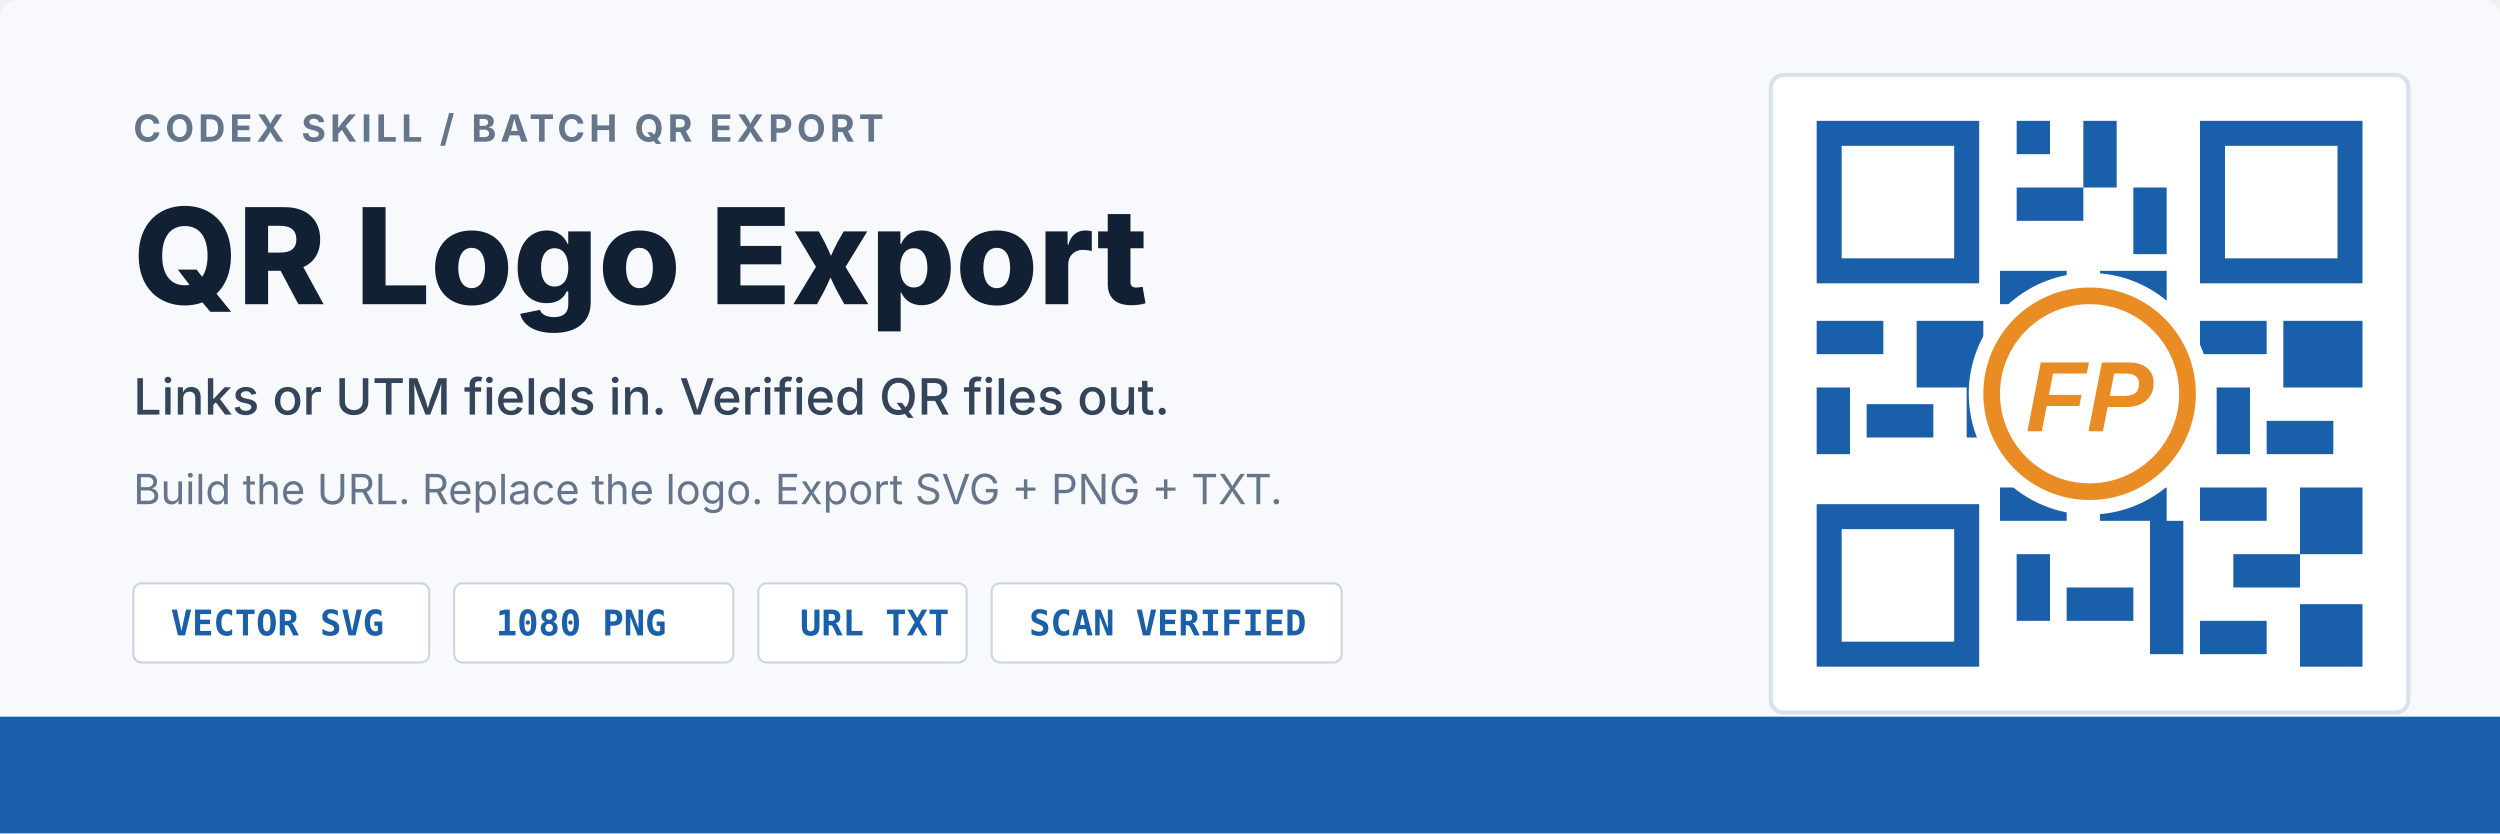
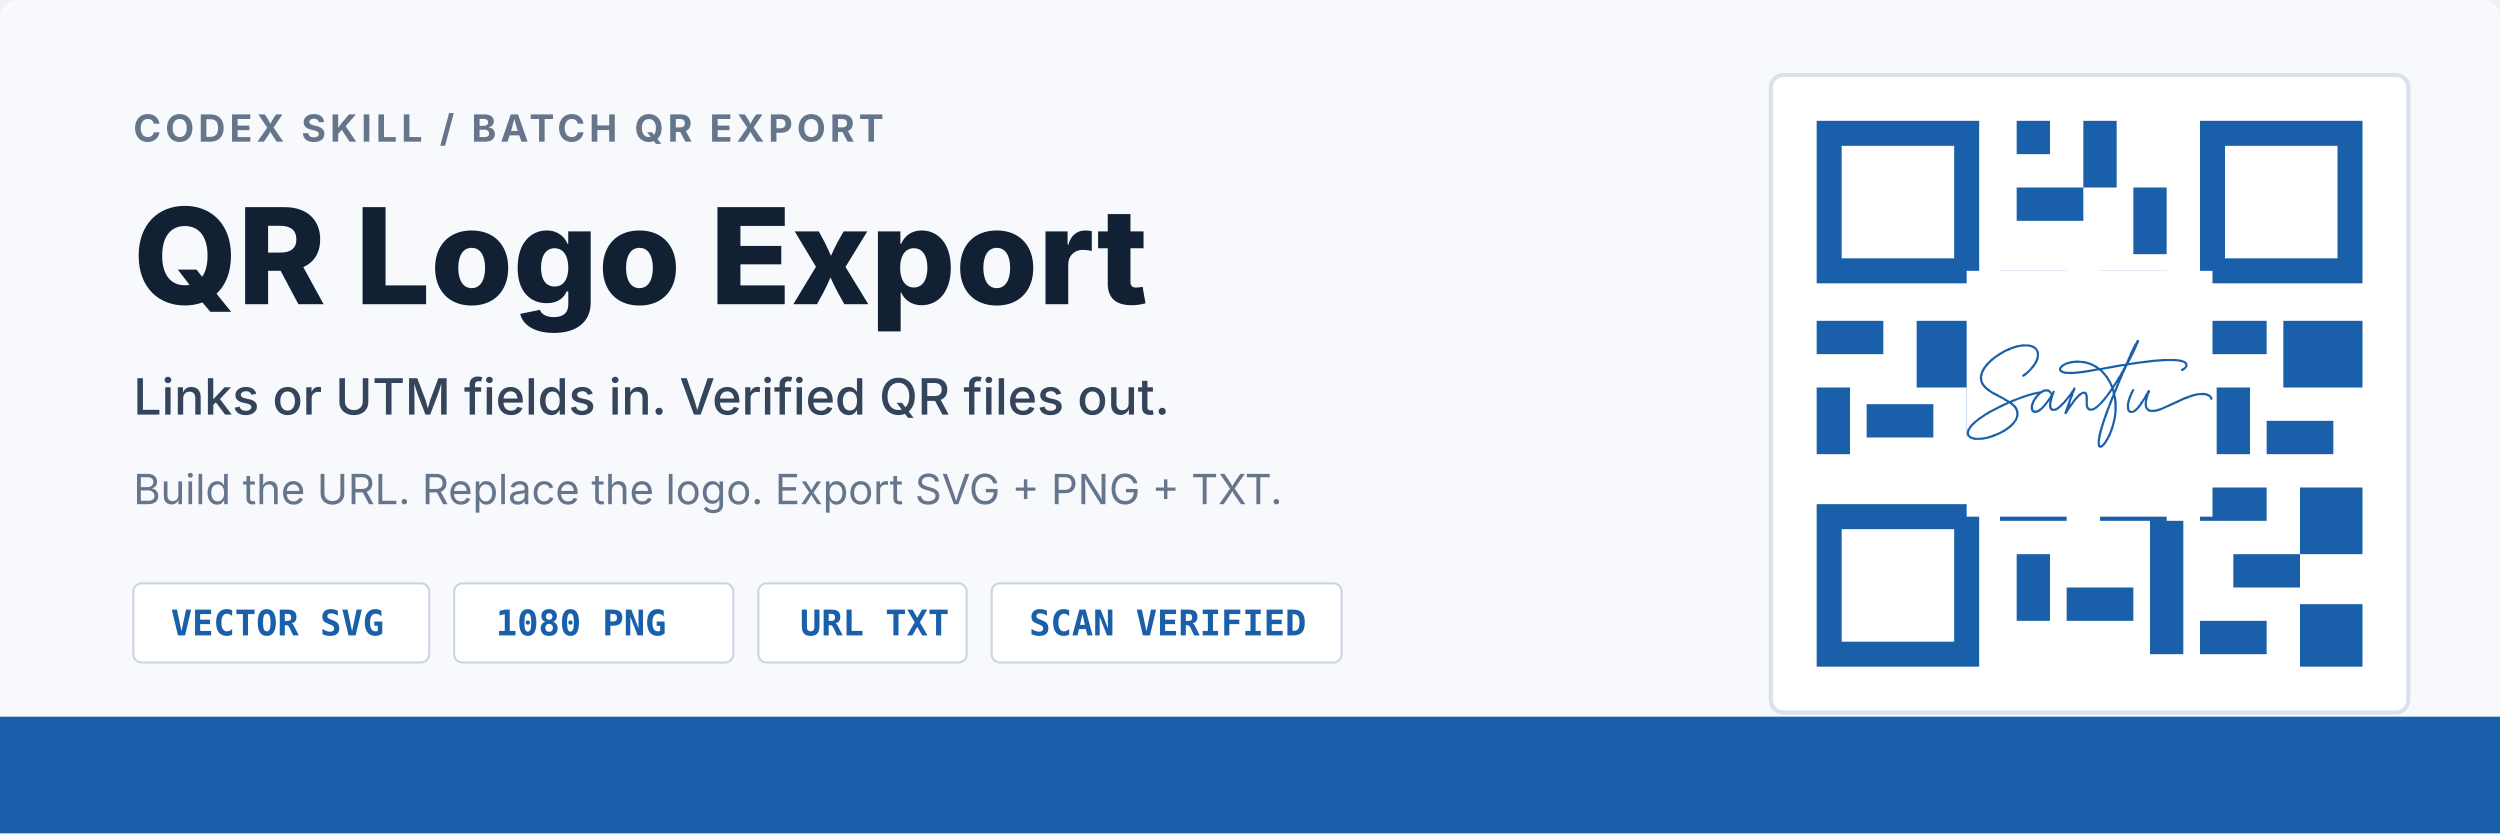
<svg xmlns="http://www.w3.org/2000/svg" width="1200" height="400" viewBox="0 0 1200 400" role="img" aria-labelledby="title desc">
  <rect width="1200" height="400" rx="8" fill="#F7F9FC" />
  <path d="M0 344H1200V400H0Z" fill="#1A5FA9" />
  <g font-family="-apple-system,BlinkMacSystemFont,'Segoe UI','PingFang SC',sans-serif">
    <text x="64" y="68" fill="#65758B" font-size="18" font-weight="700" letter-spacing="2">CODEX SKILL / BATCH QR EXPORT</text>
    <text x="64" y="146" fill="#122033" font-size="64" font-weight="800">QR Logo Export</text>
    <text x="64" y="199" fill="#33445B" font-size="24" font-weight="500">Links or UTM fields in. Verified QR files out.</text>
    <text x="64" y="242" fill="#65758B" font-size="20">Build the URL. Replace the logo. Export SVG + PNG + TXT.</text>
    <g transform="translate(64 280)" font-family="ui-monospace,SFMono-Regular,Menlo,monospace" font-size="17" font-weight="700">
      <rect width="142" height="38" rx="4" fill="#FFFFFF" stroke="#CBD5E1" />
      <text x="18" y="25" fill="#1A5FA9">VECTOR SVG</text>
      <rect x="154" width="134" height="38" rx="4" fill="#FFFFFF" stroke="#CBD5E1" />
      <text x="174" y="25" fill="#1A5FA9">1080 PNG</text>
      <rect x="300" width="100" height="38" rx="4" fill="#FFFFFF" stroke="#CBD5E1" />
      <text x="320" y="25" fill="#1A5FA9">URL TXT</text>
      <rect x="412" width="168" height="38" rx="4" fill="#FFFFFF" stroke="#CBD5E1" />
      <text x="430" y="25" fill="#1A5FA9">SCAN VERIFIED</text>
    </g>
  </g>
  <g transform="translate(850 36)">
    <rect width="306" height="306" rx="6" fill="#FFFFFF" stroke="#D8E1EC" stroke-width="2" />
    <g fill="#1A5FA9">
      <path d="M22 22H100V100H22ZM34 34V88H88V34Z" fill-rule="evenodd" />
      <path d="M206 22H284V100H206ZM218 34V88H272V34Z" fill-rule="evenodd" />
      <path d="M22 206H100V284H22ZM34 218V272H88V218Z" fill-rule="evenodd" />
      <path d="M118 22H134V38H118ZM150 22H166V54H150ZM118 54H150V70H118ZM174 54H190V86H174ZM110 94H142V110H110ZM158 94H190V110H158ZM22 118H54V134H22ZM70 118H102V150H70ZM22 150H38V182H22ZM46 158H78V174H46ZM94 126H110V174H94ZM206 118H238V134H206ZM246 118H284V150H246ZM214 150H230V182H214ZM238 166H270V182H238ZM110 198H142V214H110ZM158 198H190V214H158ZM118 230H134V262H118ZM142 246H174V262H142ZM182 214H198V278H182ZM206 198H238V214H206ZM254 198H284V230H254ZM222 230H254V246H222ZM206 262H238V278H206ZM254 254H284V284H254Z" />
    </g>
-     <circle cx="153" cy="153" r="58" fill="#FFFFFF" />
-     <circle cx="153" cy="153" r="47" fill="none" stroke="#EA8C24" stroke-width="8" />
-     <text x="153" y="171" text-anchor="middle" fill="#EA8C24" font-family="Arial,sans-serif" font-size="48" font-weight="800" font-style="italic">FP</text>
+     <rect x="94" y="94" width="118" height="118" fill="#FFFFFF" />
+     <svg x="94" y="127" width="118" height="52" viewBox="0 0 1278 562">
+       <path d="M 890 0 L 895 2 L 896 4 L 895 13 L 884 36 L 884 39 L 879 47 L 879 50 L 872 62 L 872 65 L 843 122 L 876 116 L 973 104 L 1027 100 L 1084 100 L 1115 104 L 1134 111 L 1145 120 L 1148 126 L 1148 139 L 1138 153 L 1136 153 L 1128 160 L 1122 163 L 1118 163 L 1115 161 L 1114 156 L 1118 151 L 1128 146 L 1135 139 L 1137 135 L 1136 127 L 1129 121 L 1119 117 L 1099 113 L 1073 111 L 1041 111 L 979 115 L 902 124 L 836 134 L 812 185 L 812 188 L 809 192 L 809 195 L 806 199 L 806 202 L 803 206 L 803 209 L 800 213 L 798 221 L 795 225 L 791 238 L 788 242 L 786 250 L 783 254 L 783 257 L 773 279 L 773 287 L 777 302 L 780 329 L 780 369 L 775 411 L 762 461 L 748 497 L 734 524 L 732 525 L 723 541 L 716 548 L 716 550 L 704 560 L 698 562 L 690 561 L 685 557 L 682 551 L 681 526 L 685 499 L 692 469 L 711 408 L 713 406 L 717 391 L 719 389 L 722 377 L 738 338 L 739 332 L 741 330 L 753 297 L 756 293 L 757 287 L 760 283 L 757 266 L 754 267 L 747 279 L 744 281 L 744 283 L 741 285 L 741 287 L 738 289 L 729 303 L 725 306 L 725 308 L 721 311 L 721 313 L 709 325 L 709 327 L 676 358 L 666 363 L 665 365 L 654 369 L 638 369 L 633 367 L 626 361 L 621 352 L 619 344 L 618 295 L 616 285 L 611 281 L 607 281 L 598 285 L 592 291 L 590 291 L 566 317 L 566 319 L 562 322 L 551 339 L 548 341 L 546 346 L 543 348 L 539 356 L 536 358 L 521 383 L 515 388 L 509 385 L 508 380 L 537 298 L 523 314 L 523 316 L 518 320 L 518 322 L 489 352 L 487 352 L 478 361 L 466 368 L 459 370 L 445 370 L 438 367 L 433 362 L 429 352 L 428 344 L 429 327 L 431 320 L 430 317 L 430 319 L 416 336 L 416 338 L 392 364 L 390 364 L 383 371 L 371 378 L 360 381 L 353 381 L 344 378 L 337 371 L 333 359 L 333 347 L 336 333 L 344 314 L 346 313 L 352 301 L 368 282 L 328 292 L 266 313 L 235 326 L 256 345 L 265 360 L 270 378 L 269 398 L 260 421 L 251 432 L 251 434 L 247 437 L 247 439 L 226 459 L 224 459 L 222 462 L 220 462 L 218 465 L 216 465 L 214 468 L 212 468 L 202 476 L 162 497 L 159 497 L 142 505 L 117 513 L 84 520 L 44 521 L 33 519 L 16 512 L 4 500 L 0 488 L 3 469 L 17 447 L 38 425 L 40 425 L 44 420 L 46 420 L 49 416 L 51 416 L 66 403 L 68 403 L 93 385 L 97 384 L 101 380 L 110 376 L 111 374 L 188 334 L 191 334 L 201 328 L 210 325 L 208 322 L 192 314 L 191 312 L 133 282 L 132 280 L 128 279 L 127 277 L 110 267 L 103 260 L 101 260 L 85 244 L 85 242 L 78 234 L 72 221 L 68 203 L 69 187 L 76 164 L 86 145 L 96 133 L 96 131 L 100 128 L 100 126 L 131 96 L 133 96 L 147 84 L 158 78 L 166 71 L 180 64 L 181 62 L 217 44 L 257 30 L 291 24 L 326 25 L 344 30 L 354 35 L 367 47 L 370 54 L 372 55 L 376 68 L 375 94 L 371 107 L 363 124 L 361 125 L 360 129 L 355 134 L 353 139 L 350 141 L 350 143 L 318 177 L 316 177 L 312 182 L 310 182 L 307 186 L 296 193 L 293 193 L 289 190 L 289 184 L 299 176 L 301 176 L 303 173 L 305 173 L 309 168 L 311 168 L 331 148 L 331 146 L 337 141 L 337 139 L 341 136 L 341 134 L 350 123 L 361 101 L 365 84 L 364 66 L 358 54 L 348 45 L 332 38 L 316 35 L 286 36 L 261 41 L 236 49 L 215 59 L 212 59 L 192 69 L 191 71 L 172 81 L 171 83 L 154 93 L 152 96 L 147 98 L 131 113 L 129 113 L 101 144 L 86 170 L 80 193 L 82 214 L 90 231 L 107 250 L 109 250 L 113 255 L 115 255 L 117 258 L 119 258 L 132 268 L 167 286 L 168 288 L 182 294 L 183 296 L 193 300 L 194 302 L 198 303 L 199 305 L 205 307 L 206 309 L 224 319 L 233 314 L 272 300 L 274 298 L 286 295 L 288 293 L 343 276 L 387 267 L 396 261 L 406 258 L 424 258 L 429 260 L 437 267 L 441 276 L 443 276 L 448 266 L 453 265 L 457 268 L 457 275 L 453 283 L 443 316 L 440 334 L 440 345 L 442 353 L 446 358 L 456 359 L 468 354 L 473 349 L 475 349 L 506 319 L 506 317 L 512 312 L 512 310 L 517 306 L 517 304 L 522 300 L 525 294 L 535 283 L 537 278 L 540 276 L 540 274 L 552 258 L 554 252 L 558 248 L 562 248 L 565 250 L 566 256 L 556 279 L 552 294 L 547 304 L 535 340 L 547 325 L 547 323 L 550 321 L 550 319 L 557 312 L 557 310 L 582 283 L 601 271 L 615 270 L 620 272 L 624 276 L 628 285 L 630 300 L 630 339 L 632 348 L 638 356 L 642 358 L 651 358 L 663 353 L 664 351 L 672 347 L 692 329 L 692 327 L 703 317 L 703 315 L 709 310 L 709 308 L 725 290 L 725 288 L 728 286 L 730 281 L 733 279 L 733 277 L 736 275 L 736 273 L 739 271 L 739 269 L 751 253 L 751 249 L 746 236 L 735 214 L 733 213 L 724 197 L 718 191 L 718 189 L 707 178 L 707 176 L 690 160 L 682 160 L 621 171 L 575 177 L 540 179 L 508 177 L 491 171 L 483 164 L 480 157 L 480 150 L 485 140 L 497 129 L 518 118 L 544 111 L 574 108 L 612 111 L 644 120 L 673 134 L 674 136 L 678 137 L 686 144 L 688 144 L 690 147 L 697 147 L 800 128 L 826 125 L 836 103 L 836 100 L 845 83 L 845 80 L 849 74 L 849 71 L 872 24 L 874 23 L 883 5 Z M 220 332 L 175 354 L 172 354 L 167 358 L 123 380 L 122 382 L 98 395 L 97 397 L 80 407 L 78 410 L 73 412 L 71 415 L 66 417 L 59 424 L 57 424 L 31 448 L 31 450 L 26 454 L 26 456 L 17 467 L 12 481 L 12 488 L 15 496 L 27 505 L 48 510 L 70 510 L 98 506 L 133 496 L 135 494 L 156 487 L 162 483 L 165 483 L 188 471 L 189 469 L 198 465 L 213 453 L 215 453 L 225 443 L 227 443 L 245 423 L 253 410 L 258 393 L 257 373 L 251 359 L 238 343 L 236 343 L 225 333 Z M 862 257 L 869 257 L 871 259 L 871 264 L 865 274 L 865 277 L 860 285 L 855 301 L 853 303 L 846 327 L 844 340 L 845 360 L 847 365 L 853 370 L 861 370 L 868 367 L 886 351 L 886 349 L 895 340 L 895 338 L 898 336 L 904 325 L 913 314 L 914 310 L 920 303 L 932 280 L 934 279 L 938 270 L 944 262 L 950 262 L 953 265 L 953 271 L 948 281 L 939 312 L 937 325 L 937 341 L 939 350 L 943 357 L 948 361 L 959 365 L 983 363 L 1012 354 L 1132 299 L 1168 286 L 1195 279 L 1229 276 L 1245 278 L 1254 281 L 1264 286 L 1273 294 L 1277 301 L 1278 308 L 1275 312 L 1269 312 L 1266 308 L 1265 303 L 1258 296 L 1242 289 L 1211 288 L 1193 291 L 1156 302 L 1154 304 L 1128 313 L 1091 331 L 1088 331 L 1074 339 L 1071 339 L 1059 346 L 1056 346 L 1050 350 L 1047 350 L 1015 365 L 991 373 L 976 376 L 951 375 L 942 371 L 934 364 L 934 362 L 930 358 L 926 346 L 925 330 L 928 313 L 927 310 L 925 316 L 923 317 L 909 340 L 906 342 L 904 347 L 883 370 L 867 380 L 850 381 L 844 378 L 838 372 L 835 366 L 833 359 L 833 335 L 836 319 L 844 294 L 846 292 L 850 279 Z M 764 301 L 749 341 L 747 343 L 743 357 L 741 359 L 726 404 L 724 406 L 703 473 L 693 521 L 692 542 L 695 550 L 700 549 L 708 542 L 708 540 L 715 533 L 723 518 L 725 517 L 742 482 L 756 441 L 764 406 L 768 374 L 768 328 Z M 563 120 L 530 126 L 516 131 L 501 140 L 494 147 L 492 151 L 492 157 L 504 164 L 521 167 L 556 167 L 603 162 L 675 150 L 674 148 L 670 147 L 669 145 L 658 140 L 655 137 L 626 126 L 592 120 Z M 815 137 L 703 157 L 717 170 L 717 172 L 723 177 L 723 179 L 733 190 L 742 206 L 744 207 L 747 215 L 749 216 L 759 239 L 774 218 L 775 214 L 779 210 L 783 201 L 796 182 L 806 162 L 808 161 L 814 147 L 816 146 L 820 138 Z M 411 269 L 403 271 L 387 280 L 373 293 L 373 295 L 367 300 L 367 302 L 358 313 L 351 326 L 345 345 L 345 360 L 350 368 L 365 368 L 385 355 L 404 335 L 404 333 L 412 325 L 412 323 L 415 321 L 415 319 L 418 317 L 420 312 L 423 310 L 423 308 L 431 298 L 437 284 L 425 271 Z M 783 223 L 765 251 L 767 262 L 769 261 L 779 234 L 782 230 L 782 227 L 784 225 Z M 785 221 L 784 221 L 784 222 L 785 222 Z M 538 296 L 537 296 L 537 297 L 538 297 Z" fill="#1A5FA9" fill-rule="evenodd" shape-rendering="geometricPrecision" />
+     </svg>
  </g>
</svg>
